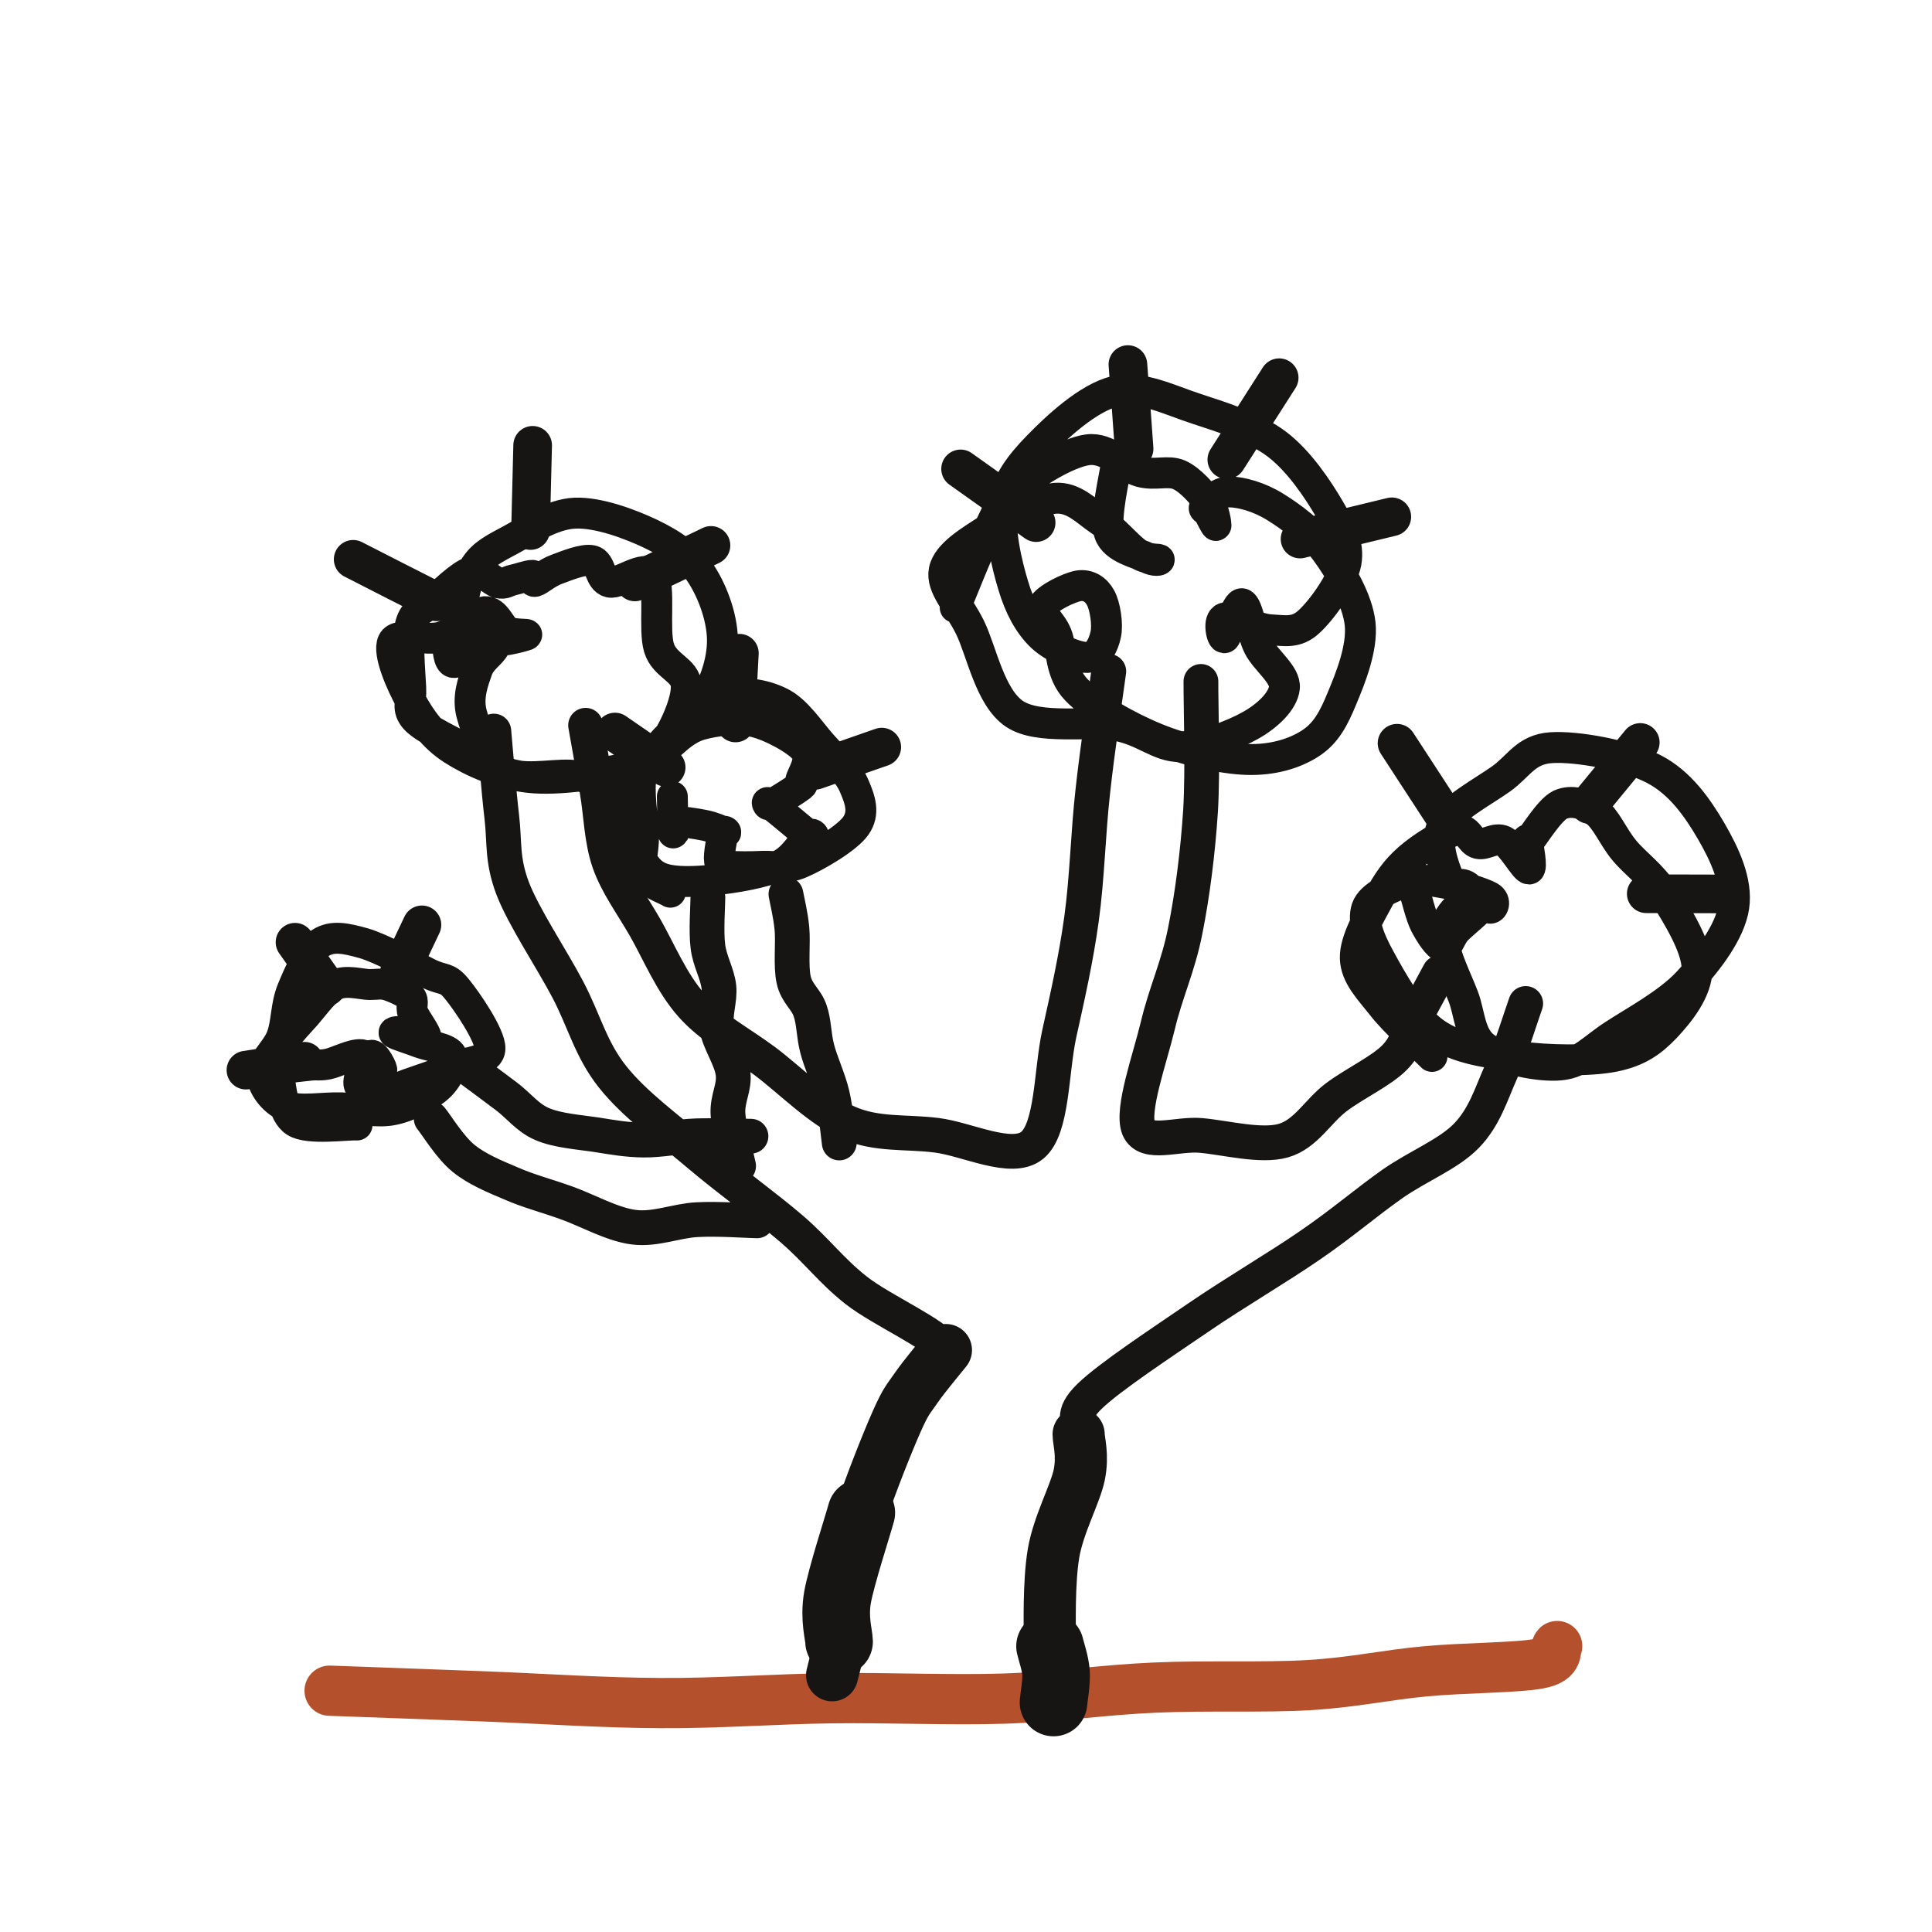
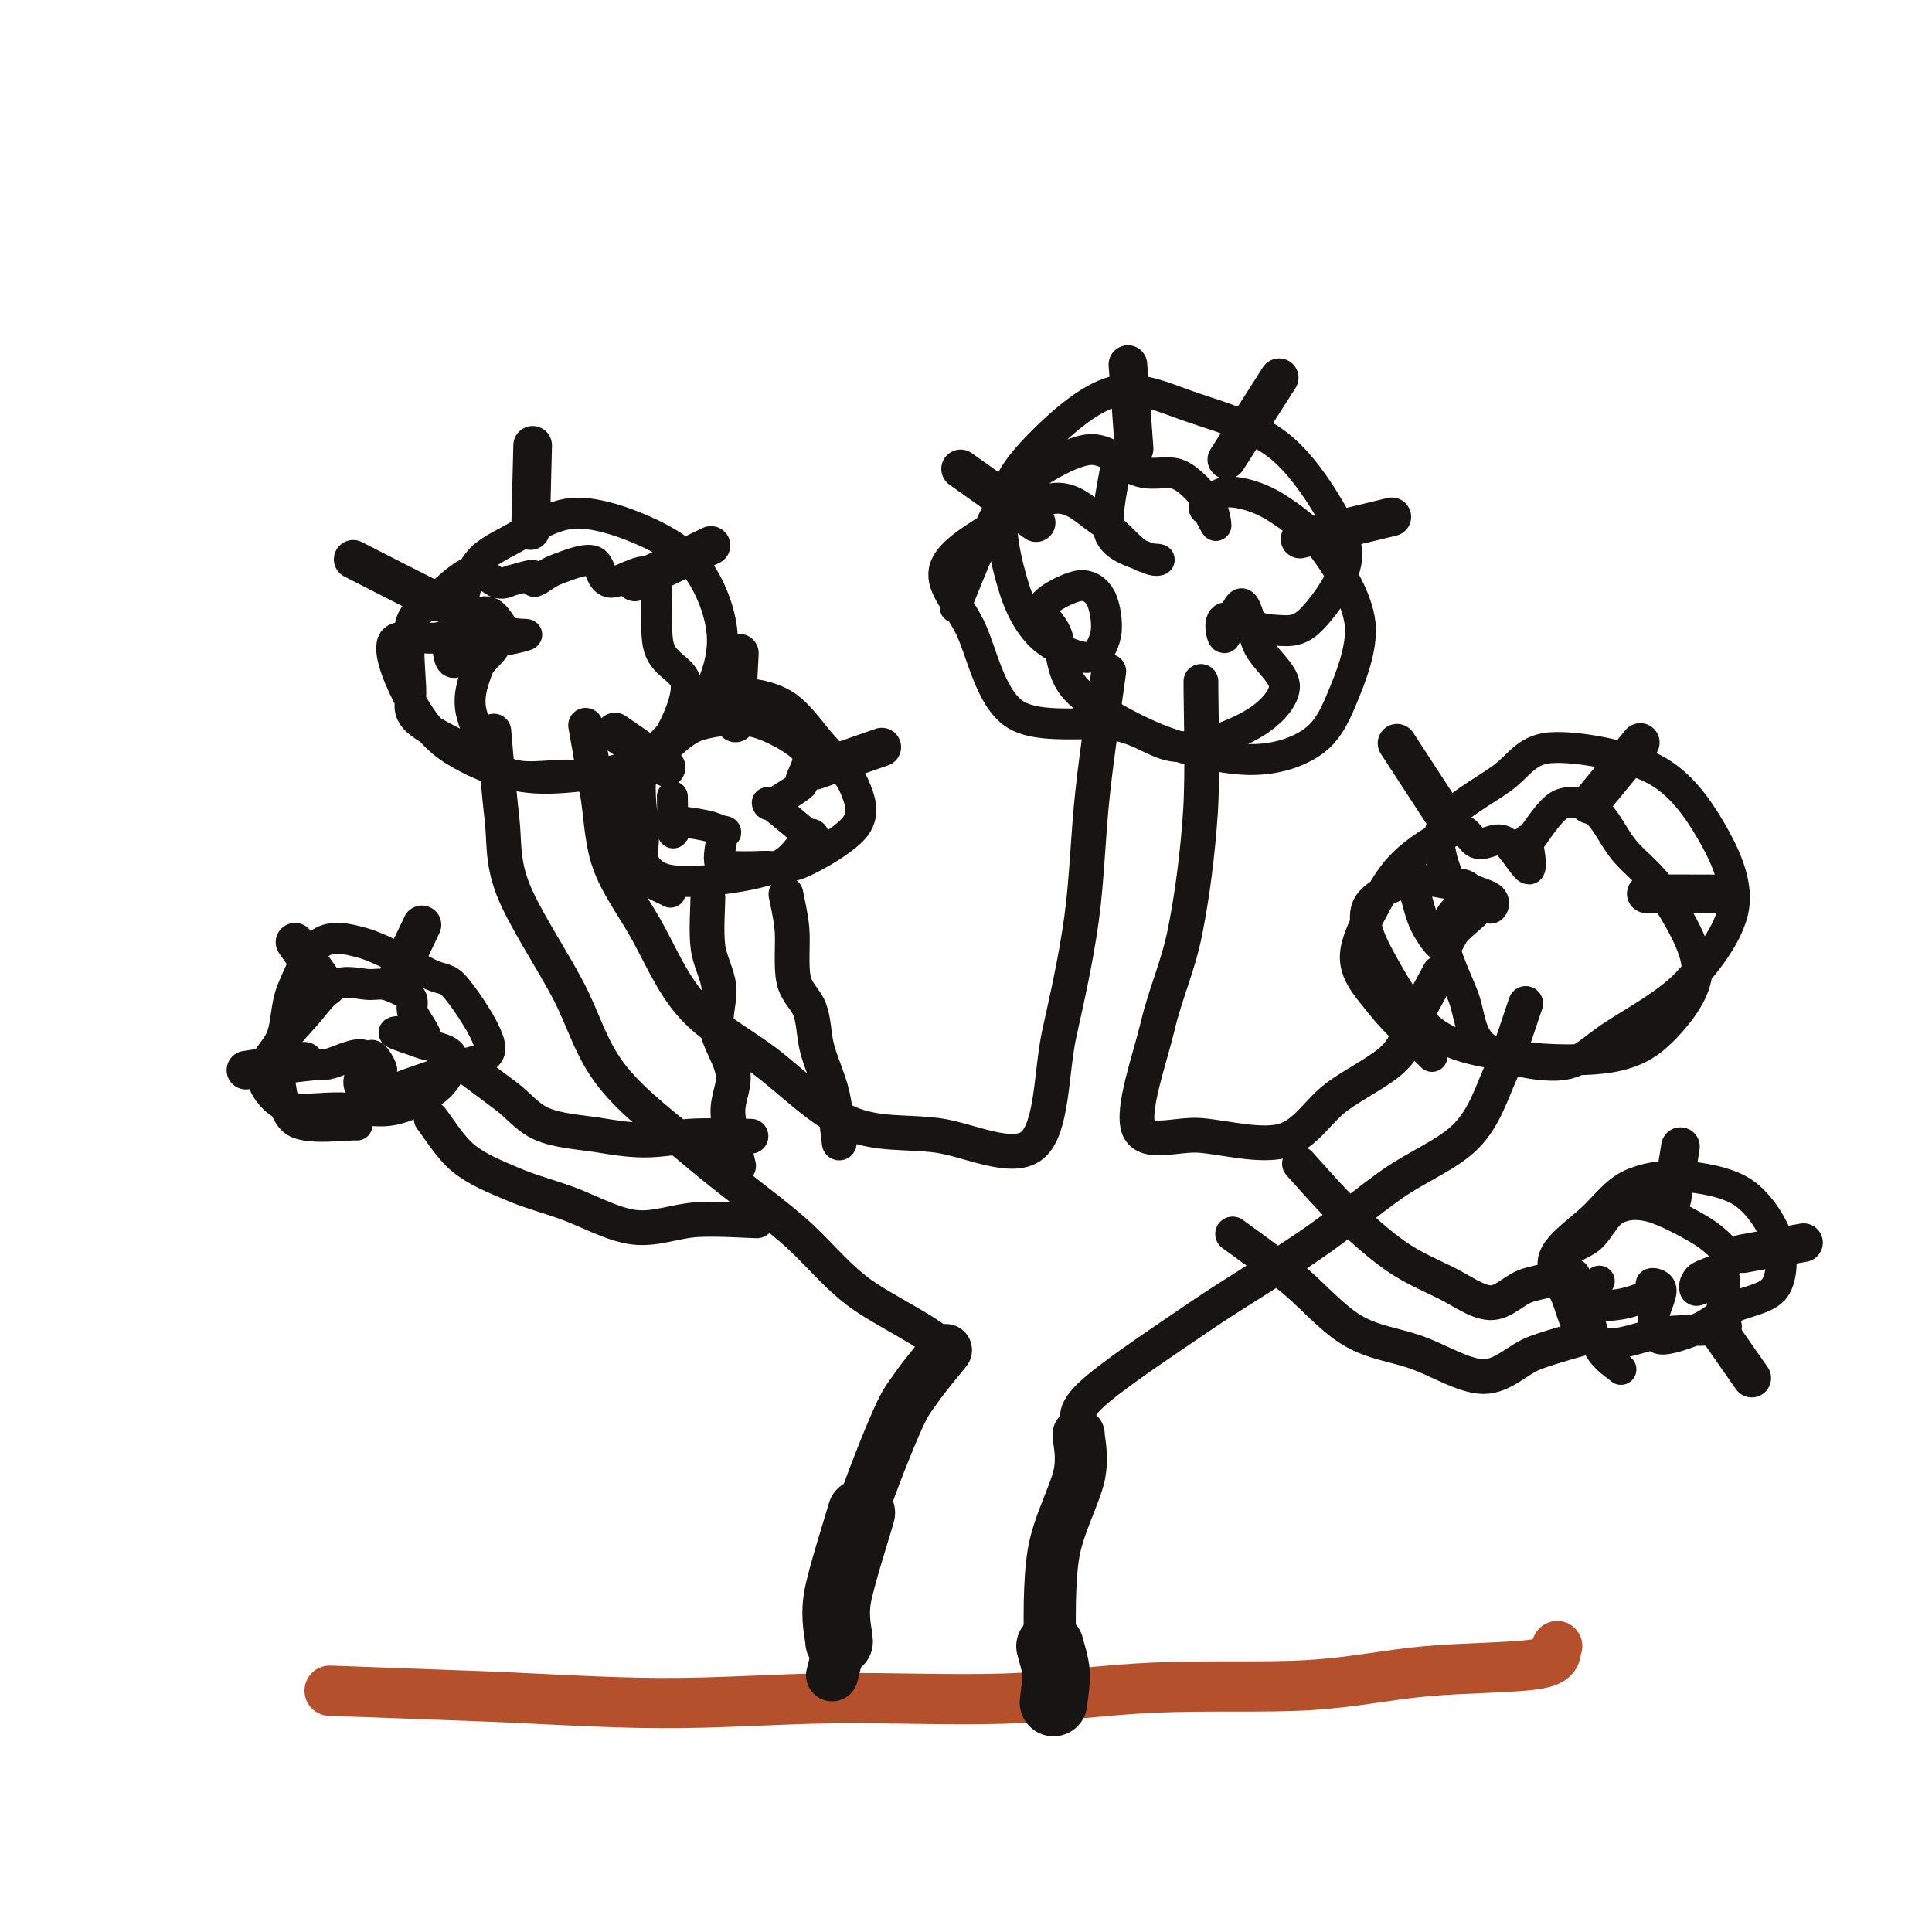
<svg xmlns="http://www.w3.org/2000/svg" viewBox="0 0 100 100" width="100" height="100">
  <g fill="none" stroke="#161513" stroke-linecap="round" stroke-linejoin="round">
    <path d="M17.06 87.51C18.42 87.56 22.35 87.7 25.2 87.81C28.06 87.92 31.22 88.14 34.19 88.15C37.17 88.17 40.09 87.94 43.05 87.9C46.01 87.86 49.17 88.01 51.96 87.92C54.75 87.83 57.15 87.46 59.78 87.35C62.42 87.23 65.43 87.36 67.76 87.22C70.08 87.08 71.77 86.69 73.75 86.51C75.74 86.32 78.52 86.33 79.66 86.11C80.8 85.9 80.44 85.35 80.6 85.2" stroke="#b5502c" stroke-width="2.6" />
-     <path d="M43.07 86.71C43.13 86.42 43.38 85.64 43.43 84.97C43.48 84.3 43.16 83.79 43.35 82.68C43.55 81.57 44.07 79.82 44.58 78.3C45.09 76.78 45.94 74.64 46.42 73.56C46.9 72.48 47.02 72.42 47.44 71.81C47.87 71.19 49.49 70.72 48.96 69.88C48.44 69.04 45.65 67.83 44.32 66.79C42.99 65.74 42.33 64.78 40.98 63.61C39.63 62.45 37.76 61.11 36.21 59.8C34.67 58.49 32.85 57.18 31.71 55.74C30.57 54.31 30.24 52.83 29.38 51.2C28.52 49.57 27.1 47.46 26.53 45.97C25.97 44.48 26.13 43.62 25.97 42.26C25.81 40.91 25.63 38.58 25.56 37.84M78.97 51.94C78.75 52.54 78.2 54.35 77.69 55.49C77.18 56.63 76.84 57.82 75.9 58.79C74.96 59.75 73.42 60.34 72.07 61.28C70.72 62.23 69.48 63.31 67.8 64.46C66.13 65.61 63.92 66.9 62.02 68.2C60.12 69.5 57.43 71.27 56.4 72.27C55.36 73.28 55.92 73.56 55.83 74.24C55.74 74.91 56.07 75.32 55.86 76.35C55.64 77.37 54.78 78.92 54.53 80.4C54.28 81.88 54.33 84.18 54.35 85.21C54.38 86.24 54.63 86.1 54.66 86.59C54.69 87.07 54.55 87.86 54.53 88.12M30.31 37.54C30.41 38.11 30.7 39.73 30.9 40.91C31.11 42.09 31.12 43.45 31.53 44.63C31.95 45.81 32.67 46.76 33.38 47.99C34.09 49.23 34.76 50.88 35.8 52.04C36.83 53.2 38.25 53.93 39.61 54.94C40.96 55.96 42.44 57.49 43.92 58.12C45.4 58.76 46.89 58.56 48.47 58.76C50.05 58.95 52.37 60.15 53.43 59.28C54.48 58.41 54.4 55.5 54.82 53.54C55.25 51.59 55.69 49.66 55.98 47.56C56.27 45.47 56.32 43.12 56.56 40.99C56.79 38.85 57.25 35.79 57.39 34.75M62.16 35.27C62.15 36.38 62.27 39.82 62.14 41.97C62 44.12 61.72 46.31 61.35 48.16C60.99 50.01 60.33 51.38 59.93 53.08C59.52 54.79 58.56 57.44 58.93 58.39C59.31 59.33 60.92 58.66 62.16 58.77C63.41 58.88 65.26 59.37 66.42 59.04C67.59 58.71 68.21 57.51 69.17 56.79C70.13 56.07 71.51 55.43 72.19 54.73C72.88 54.03 72.9 53.34 73.28 52.61C73.67 51.88 74.3 50.73 74.5 50.35M38.23 60.35C38.14 59.9 37.73 58.46 37.68 57.66C37.63 56.85 38.04 56.29 37.94 55.55C37.85 54.8 37.22 53.94 37.1 53.19C36.98 52.45 37.28 51.78 37.21 51.08C37.13 50.38 36.73 49.75 36.64 48.98C36.54 48.21 36.64 46.87 36.64 46.45M43.44 59.16C43.38 58.74 43.27 57.47 43.08 56.66C42.89 55.85 42.49 55.02 42.3 54.29C42.11 53.57 42.14 52.9 41.93 52.31C41.73 51.71 41.23 51.42 41.08 50.71C40.92 50.01 41.06 48.79 40.99 48.06C40.92 47.32 40.73 46.58 40.68 46.28M39.18 63.19C38.66 63.18 37.14 63.07 36.08 63.13C35.02 63.18 33.93 63.66 32.81 63.52C31.69 63.38 30.41 62.65 29.35 62.27C28.3 61.89 27.38 61.66 26.49 61.27C25.59 60.89 24.69 60.52 24 59.96C23.3 59.4 22.6 58.24 22.32 57.9M38.87 58.81C38.4 58.81 36.98 58.76 36.05 58.79C35.12 58.82 34.18 59.02 33.31 59.01C32.45 59 31.72 58.87 30.85 58.73C29.97 58.6 28.84 58.52 28.06 58.18C27.29 57.85 26.86 57.23 26.19 56.73C25.52 56.22 24.4 55.4 24.04 55.13" stroke-width="1.8" />
+     <path d="M43.07 86.71C43.13 86.42 43.38 85.64 43.43 84.97C43.48 84.3 43.16 83.79 43.35 82.68C43.55 81.57 44.07 79.82 44.58 78.3C45.09 76.78 45.94 74.64 46.42 73.56C46.9 72.48 47.02 72.42 47.44 71.81C47.87 71.19 49.49 70.72 48.96 69.88C48.44 69.04 45.65 67.83 44.32 66.79C42.99 65.74 42.33 64.78 40.98 63.61C39.63 62.45 37.76 61.11 36.21 59.8C34.67 58.49 32.85 57.18 31.71 55.74C30.57 54.31 30.24 52.83 29.38 51.2C28.52 49.57 27.1 47.46 26.53 45.97C25.97 44.48 26.13 43.62 25.97 42.26C25.81 40.91 25.63 38.58 25.56 37.84M78.97 51.94C78.75 52.54 78.2 54.35 77.69 55.49C77.18 56.63 76.84 57.82 75.9 58.79C74.96 59.75 73.42 60.34 72.07 61.28C70.72 62.23 69.48 63.31 67.8 64.46C66.13 65.61 63.92 66.9 62.02 68.2C60.12 69.5 57.43 71.27 56.4 72.27C55.36 73.28 55.92 73.56 55.83 74.24C55.74 74.91 56.07 75.32 55.86 76.35C55.64 77.37 54.78 78.92 54.53 80.4C54.28 81.88 54.33 84.18 54.35 85.21C54.38 86.24 54.63 86.1 54.66 86.59C54.69 87.07 54.55 87.86 54.53 88.12M30.31 37.54C30.41 38.11 30.7 39.73 30.9 40.91C31.11 42.09 31.12 43.45 31.53 44.63C31.95 45.81 32.67 46.76 33.38 47.99C34.09 49.23 34.76 50.88 35.8 52.04C36.83 53.2 38.25 53.93 39.61 54.94C40.96 55.96 42.44 57.49 43.92 58.12C45.4 58.76 46.89 58.56 48.47 58.76C50.05 58.95 52.37 60.15 53.43 59.28C54.48 58.41 54.4 55.5 54.82 53.54C55.25 51.59 55.69 49.66 55.98 47.56C56.27 45.47 56.32 43.12 56.56 40.99C56.79 38.85 57.25 35.79 57.39 34.75M62.16 35.27C62.15 36.38 62.27 39.82 62.14 41.97C62 44.12 61.72 46.31 61.35 48.16C60.99 50.01 60.33 51.38 59.93 53.08C59.52 54.79 58.56 57.44 58.93 58.39C59.31 59.33 60.92 58.66 62.16 58.77C63.41 58.88 65.26 59.37 66.42 59.04C67.59 58.71 68.21 57.51 69.17 56.79C70.13 56.07 71.51 55.43 72.19 54.73C72.88 54.03 72.9 53.34 73.28 52.61C73.67 51.88 74.3 50.73 74.5 50.35M38.23 60.35C38.14 59.9 37.73 58.46 37.68 57.66C37.63 56.85 38.04 56.29 37.94 55.55C37.85 54.8 37.22 53.94 37.1 53.19C36.98 52.45 37.28 51.78 37.21 51.08C37.13 50.38 36.73 49.75 36.64 48.98C36.54 48.21 36.64 46.87 36.64 46.45M43.44 59.16C43.38 58.74 43.27 57.47 43.08 56.66C42.89 55.85 42.49 55.02 42.3 54.29C42.11 53.57 42.14 52.9 41.93 52.31C41.73 51.71 41.23 51.42 41.08 50.71C40.92 50.01 41.06 48.79 40.99 48.06C40.92 47.32 40.73 46.58 40.68 46.28M39.18 63.19C38.66 63.18 37.14 63.07 36.08 63.13C35.02 63.18 33.93 63.66 32.81 63.52C31.69 63.38 30.41 62.65 29.35 62.27C28.3 61.89 27.38 61.66 26.49 61.27C25.59 60.89 24.69 60.52 24 59.96C23.3 59.4 22.6 58.24 22.32 57.9M38.87 58.81C38.4 58.81 36.98 58.76 36.05 58.79C35.12 58.82 34.18 59.02 33.31 59.01C32.45 59 31.72 58.87 30.85 58.73C29.97 58.6 28.84 58.52 28.06 58.18C27.29 57.85 26.86 57.23 26.19 56.73C25.52 56.22 24.4 55.4 24.04 55.13M67.26 60.23C67.66 60.67 68.85 62.04 69.69 62.84C70.52 63.64 71.41 64.43 72.27 65.03C73.12 65.62 74.03 66 74.84 66.4C75.65 66.8 76.43 67.4 77.13 67.43C77.84 67.45 78.35 66.76 79.06 66.53C79.78 66.3 81.03 66.12 81.43 66.04M63.8 63.87C64.3 64.24 65.77 65.28 66.8 66.11C67.83 66.93 68.89 68.2 69.98 68.85C71.06 69.5 72.19 69.6 73.32 70C74.46 70.4 75.76 71.24 76.78 71.25C77.81 71.25 78.53 70.37 79.46 70.02C80.39 69.67 81.89 69.28 82.38 69.13" stroke-width="1.8" />
    <path d="M43.07 86.71C43.13 86.42 43.38 85.64 43.43 84.97C43.48 84.3 43.16 83.79 43.35 82.68C43.55 81.57 44.07 79.82 44.58 78.3C45.09 76.78 45.94 74.64 46.42 73.56C46.9 72.48 47.02 72.42 47.44 71.81C47.87 71.19 48.71 70.2 48.96 69.88M55.83 74.24C55.83 74.59 56.07 75.32 55.86 76.35C55.64 77.37 54.78 78.92 54.53 80.4C54.28 81.88 54.33 84.18 54.35 85.21C54.38 86.24 54.63 86.1 54.66 86.59C54.69 87.07 54.55 87.86 54.53 88.12" stroke-width="2.7" />
    <path d="M43.43 84.97C43.42 84.59 43.16 83.79 43.35 82.68C43.55 81.57 44.38 79.03 44.58 78.3M54.35 85.21C54.4 85.44 54.63 86.1 54.66 86.59C54.69 87.07 54.55 87.86 54.53 88.12" stroke-width="3.5" />
-     <path d="M24 38.72C23.58 38.47 21.95 37.72 21.49 37.2C21.04 36.68 21.3 36.4 21.26 35.59C21.22 34.77 21.06 33.06 21.25 32.32C21.45 31.58 21.88 31.59 22.4 31.14C22.93 30.68 23.85 29.75 24.41 29.59C24.98 29.43 25.44 30.1 25.8 30.17C26.15 30.24 26.25 30.09 26.55 30.02C26.84 29.96 27.37 29.77 27.56 29.78C27.75 29.8 27.49 30.14 27.7 30.09C27.91 30.03 28.31 29.65 28.81 29.47C29.3 29.29 30.2 28.91 30.65 29.02C31.11 29.13 31.03 30 31.55 30.13C32.07 30.25 33.35 29.18 33.78 29.75C34.2 30.32 33.82 32.58 34.11 33.53C34.4 34.49 35.49 34.66 35.52 35.5C35.56 36.34 34.85 37.87 34.32 38.58C33.79 39.29 33.5 39.48 32.34 39.76C31.19 40.04 28.87 40.41 27.38 40.24C25.9 40.08 24.45 39.44 23.43 38.79C22.42 38.14 21.79 37.24 21.28 36.32C20.76 35.39 20.06 33.79 20.33 33.23C20.59 32.67 22.07 33.22 22.87 32.96C23.66 32.69 24.53 31.71 25.1 31.66C25.66 31.62 25.9 32.48 26.25 32.68C26.61 32.88 27.42 32.79 27.24 32.87C27.06 32.94 25.7 33.32 25.15 33.13C24.61 32.93 24.05 32.34 23.96 31.7C23.87 31.06 24.18 29.93 24.6 29.31C25.01 28.68 25.58 28.4 26.44 27.94C27.3 27.48 28.55 26.61 29.76 26.56C30.97 26.51 32.61 27.12 33.7 27.64C34.79 28.17 35.68 28.76 36.29 29.71C36.91 30.66 37.44 32.11 37.39 33.32C37.34 34.53 36.85 35.81 36 36.95C35.16 38.09 33.42 39.65 32.33 40.17C31.25 40.7 30.54 40.17 29.5 40.12C28.45 40.08 26.92 40.44 26.08 39.91C25.23 39.38 24.64 37.81 24.41 36.94C24.18 36.06 24.5 35.26 24.7 34.68C24.89 34.11 25.44 33.83 25.6 33.47C25.76 33.12 25.79 32.54 25.65 32.56C25.52 32.58 25.14 33.31 24.78 33.6C24.41 33.89 23.74 34.32 23.47 34.29C23.2 34.26 23.2 33.55 23.16 33.42C23.11 33.29 23.19 33.51 23.19 33.53M49.44 31.44C49.72 30.8 50.56 28.62 51.08 27.59C51.61 26.56 51.73 25.98 52.6 25.26C53.47 24.54 55.23 23.42 56.3 23.28C57.37 23.14 58.21 24.19 59 24.41C59.79 24.63 60.45 24.32 61.04 24.58C61.63 24.85 62.24 25.57 62.56 26.01C62.87 26.44 62.94 27.11 62.94 27.19C62.94 27.28 62.65 26.69 62.56 26.52C62.47 26.36 62.21 26.37 62.39 26.2C62.57 26.02 63.04 25.45 63.64 25.46C64.25 25.47 65.18 25.72 66.01 26.24C66.85 26.76 67.92 27.55 68.65 28.56C69.38 29.57 70.26 31.02 70.4 32.29C70.53 33.55 69.89 35.12 69.46 36.15C69.03 37.19 68.64 37.95 67.82 38.48C67 39.01 65.87 39.35 64.55 39.31C63.22 39.27 61.31 38.82 59.84 38.22C58.37 37.62 56.56 36.6 55.71 35.7C54.85 34.81 54.98 33.57 54.69 32.85C54.4 32.13 53.78 31.81 53.97 31.39C54.16 30.97 55.34 30.4 55.84 30.32C56.33 30.25 56.73 30.51 56.96 30.93C57.2 31.35 57.35 32.33 57.23 32.85C57.12 33.36 56.83 34.01 56.28 34.03C55.72 34.04 54.53 33.54 53.89 32.92C53.25 32.3 52.77 31.41 52.44 30.29C52.1 29.17 51.68 27.38 51.89 26.18C52.11 24.98 52.77 24.08 53.74 23.09C54.7 22.1 56.34 20.58 57.7 20.26C59.07 19.94 60.53 20.71 61.93 21.16C63.33 21.62 64.94 22.12 66.09 22.99C67.23 23.85 68.2 25.31 68.8 26.33C69.39 27.35 69.84 28.14 69.67 29.12C69.49 30.1 68.38 31.62 67.73 32.2C67.09 32.78 66.52 32.64 65.79 32.6C65.07 32.57 63.81 31.92 63.41 31.98C63.01 32.05 63.25 33.12 63.39 33C63.54 32.87 64 31.17 64.29 31.25C64.58 31.33 64.78 32.74 65.15 33.47C65.52 34.19 66.55 34.92 66.48 35.6C66.41 36.28 65.62 37.05 64.72 37.55C63.82 38.06 62.26 38.65 61.11 38.65C59.96 38.65 59.26 37.84 57.83 37.56C56.4 37.28 53.78 37.8 52.51 36.95C51.24 36.1 50.81 33.71 50.21 32.48C49.6 31.24 48.7 30.38 48.87 29.53C49.04 28.67 50.27 27.97 51.22 27.35C52.18 26.73 53.67 25.86 54.62 25.79C55.57 25.72 56.22 26.45 56.93 26.93C57.64 27.4 58.37 28.31 58.88 28.65C59.39 28.99 59.91 28.92 59.99 28.96C60.07 28.99 59.78 29.09 59.35 28.86C58.92 28.63 57.68 28.4 57.42 27.59C57.16 26.78 57.72 24.59 57.78 23.99M74.12 54.68C73.69 54.24 72.21 52.91 71.55 52.06C70.88 51.21 70.18 50.52 70.15 49.6C70.12 48.67 70.9 47.37 71.36 46.51C71.82 45.65 72.24 45.04 72.91 44.45C73.58 43.86 74.79 43.1 75.39 42.96C75.99 42.83 76.09 43.57 76.5 43.66C76.9 43.76 77.39 43.31 77.83 43.53C78.27 43.74 78.93 44.98 79.14 44.98C79.34 44.98 79.08 43.76 79.07 43.52C79.07 43.29 78.83 43.89 79.11 43.58C79.39 43.27 80.19 41.92 80.76 41.65C81.34 41.39 82.03 41.59 82.58 41.99C83.13 42.38 83.47 43.28 84.06 44C84.65 44.72 85.51 45.28 86.14 46.3C86.77 47.32 87.83 48.98 87.84 50.12C87.85 51.27 86.92 52.41 86.21 53.17C85.49 53.92 84.81 54.42 83.54 54.68C82.28 54.93 80.14 54.9 78.6 54.69C77.05 54.49 75.45 54.31 74.26 53.46C73.06 52.62 72.02 50.72 71.43 49.64C70.84 48.57 70.52 47.69 70.74 47.02C70.96 46.36 72.08 45.88 72.77 45.66C73.46 45.45 74.16 45.6 74.88 45.73C75.6 45.86 76.73 46.21 77.1 46.42C77.47 46.63 77.28 47.09 77.08 47C76.89 46.91 76.28 46.14 75.93 45.88C75.58 45.62 75.18 45.97 74.97 45.44C74.76 44.91 74.22 43.55 74.68 42.69C75.13 41.84 76.76 40.98 77.69 40.32C78.63 39.65 78.97 38.79 80.28 38.7C81.6 38.61 84.21 39.08 85.59 39.8C86.97 40.51 87.86 41.81 88.56 43C89.25 44.19 89.94 45.63 89.74 46.94C89.54 48.24 88.4 49.74 87.36 50.85C86.33 51.95 84.63 52.85 83.53 53.57C82.43 54.28 81.88 55.01 80.77 55.12C79.67 55.23 77.73 54.82 76.89 54.23C76.05 53.64 76.09 52.48 75.73 51.56C75.37 50.63 74.77 49.44 74.72 48.68C74.67 47.92 75.08 47.32 75.41 47.01C75.74 46.71 76.71 46.66 76.7 46.85C76.7 47.03 75.72 47.78 75.38 48.14C75.05 48.5 74.96 49.06 74.69 49.01C74.42 48.96 74.02 48.32 73.77 47.85C73.53 47.38 73.32 46.46 73.23 46.19M34.7 46.18C34.47 46.02 33.52 45.72 33.29 45.23C33.06 44.74 33.32 44.1 33.31 43.25C33.29 42.4 33.01 40.88 33.21 40.12C33.42 39.35 34.02 39.09 34.53 38.66C35.04 38.22 35.51 37.73 36.26 37.51C37.01 37.3 38.14 37.15 39.05 37.36C39.95 37.58 41.28 38.31 41.68 38.82C42.08 39.33 41.49 40.11 41.44 40.42C41.4 40.73 41.65 40.5 41.43 40.69C41.2 40.87 40.37 41.39 40.09 41.55C39.82 41.71 39.8 41.63 39.77 41.65C39.75 41.67 39.58 41.38 39.93 41.66C40.29 41.93 41.6 43.04 41.92 43.3C42.25 43.57 42.14 42.99 41.87 43.24C41.6 43.49 41.14 44.42 40.33 44.8C39.52 45.19 38.01 45.43 37 45.54C35.99 45.65 34.93 45.69 34.27 45.46C33.6 45.23 33.33 44.72 33.01 44.16C32.68 43.6 32.29 42.73 32.32 42.08C32.35 41.43 32.83 40.92 33.2 40.26C33.57 39.61 33.84 38.86 34.56 38.16C35.28 37.46 36.55 36.36 37.52 36.06C38.49 35.76 39.55 35.95 40.38 36.36C41.22 36.77 41.88 37.8 42.52 38.53C43.16 39.25 43.93 39.99 44.22 40.7C44.52 41.4 44.76 42.08 44.3 42.74C43.84 43.4 42.27 44.31 41.46 44.66C40.66 45.01 40.11 44.81 39.48 44.84C38.86 44.87 38.09 44.87 37.71 44.83C37.34 44.78 37.29 44.83 37.24 44.55C37.19 44.26 37.37 43.38 37.42 43.13C37.46 42.89 37.67 43.15 37.51 43.08C37.36 43.01 36.89 42.8 36.47 42.72C36.04 42.63 35.24 42.5 34.97 42.56C34.7 42.62 34.88 43.32 34.85 43.09C34.82 42.87 34.81 41.54 34.8 41.23M18.48 58.23C17.95 58.2 15.96 58.49 15.29 58.06C14.61 57.63 14.56 56.31 14.43 55.66C14.31 55.01 14.33 54.67 14.56 54.15C14.79 53.62 15.37 53.05 15.84 52.52C16.3 51.99 16.82 51.23 17.37 50.97C17.92 50.71 18.68 50.95 19.12 50.96C19.57 50.96 19.71 50.89 20.06 50.99C20.41 51.1 21.03 51.37 21.24 51.6C21.46 51.84 21.24 52.07 21.37 52.42C21.5 52.77 22.11 53.54 22.04 53.7C21.97 53.87 21.22 53.45 20.95 53.41C20.68 53.37 20.29 53.39 20.42 53.48C20.55 53.57 21.22 53.77 21.71 53.96C22.21 54.15 23.2 54.25 23.37 54.63C23.54 55.01 23.23 55.76 22.73 56.23C22.24 56.7 21.23 57.25 20.39 57.43C19.54 57.62 18.59 57.37 17.66 57.34C16.73 57.31 15.5 57.55 14.81 57.26C14.13 56.98 13.58 56.21 13.54 55.6C13.5 55 14.33 54.37 14.59 53.64C14.85 52.92 14.79 52.06 15.12 51.25C15.45 50.45 15.97 49.22 16.58 48.81C17.2 48.41 17.88 48.56 18.82 48.82C19.75 49.09 21.37 49.99 22.18 50.39C22.98 50.78 23.11 50.53 23.64 51.18C24.17 51.82 25.38 53.6 25.36 54.27C25.34 54.95 24.23 54.93 23.52 55.24C22.81 55.55 21.68 55.91 21.1 56.12C20.52 56.33 20.44 56.5 20.02 56.51C19.6 56.51 18.73 56.47 18.59 56.16C18.46 55.84 19.01 54.76 19.2 54.63C19.39 54.51 19.84 55.41 19.75 55.4C19.67 55.39 19.16 54.65 18.7 54.59C18.24 54.54 17.43 54.98 17 55.07C16.57 55.16 16.42 55.1 16.11 55.13C15.81 55.16 15.34 55.21 15.19 55.23" stroke-width="1.6" />
-     <path d="M22.6 31.15C21.88 30.79 19 29.32 18.28 28.95M27.46 27.46C27.48 26.73 27.55 23.79 27.57 23.05M32.86 30.12C33.52 29.81 36.14 28.55 36.8 28.23M53.63 27.05C52.98 26.59 50.37 24.73 49.72 24.27M58.7 23.23C58.65 22.5 58.44 19.59 58.38 18.87M63.5 23.79C63.95 23.09 65.76 20.25 66.21 19.55M67.29 27.9C68.08 27.71 71.25 26.94 72.04 26.75M74.72 42.17C74.32 41.55 72.71 39.09 72.31 38.47M82.26 41.64C82.7 41.1 84.46 38.97 84.9 38.43M85.21 46.26C85.91 46.26 88.7 46.27 89.39 46.27M34.48 39.72C34.04 39.41 32.28 38.2 31.83 37.89M38.07 37.42C38.11 36.82 38.24 34.41 38.27 33.81M42.2 39.87C42.77 39.67 45.06 38.87 45.64 38.67M15.76 54.93C15.25 55.01 13.23 55.31 12.73 55.39M16.9 51.08C16.63 50.7 15.54 49.15 15.27 48.77M20.68 50.3C20.88 49.89 21.65 48.28 21.84 47.87" stroke-width="2" />
+     <path d="M24 38.72C23.58 38.47 21.95 37.72 21.49 37.2C21.04 36.68 21.3 36.4 21.26 35.59C21.22 34.77 21.06 33.06 21.25 32.32C21.45 31.58 21.88 31.59 22.4 31.14C22.93 30.68 23.85 29.75 24.41 29.59C24.98 29.43 25.44 30.1 25.8 30.17C26.15 30.24 26.25 30.09 26.55 30.02C26.84 29.96 27.37 29.77 27.56 29.78C27.75 29.8 27.49 30.14 27.7 30.09C27.91 30.03 28.31 29.65 28.81 29.47C29.3 29.29 30.2 28.91 30.65 29.02C31.11 29.13 31.03 30 31.55 30.13C32.07 30.25 33.35 29.18 33.78 29.75C34.2 30.32 33.82 32.58 34.11 33.53C34.4 34.49 35.49 34.66 35.52 35.5C35.56 36.34 34.85 37.87 34.32 38.58C33.79 39.29 33.5 39.48 32.34 39.76C31.19 40.04 28.87 40.41 27.38 40.24C25.9 40.08 24.45 39.44 23.43 38.79C22.42 38.14 21.79 37.24 21.28 36.32C20.76 35.39 20.06 33.79 20.33 33.23C20.59 32.67 22.07 33.22 22.87 32.96C23.66 32.69 24.53 31.71 25.1 31.66C25.66 31.62 25.9 32.48 26.25 32.68C26.61 32.88 27.42 32.79 27.24 32.87C27.06 32.94 25.7 33.32 25.15 33.13C24.61 32.93 24.05 32.34 23.96 31.7C23.87 31.06 24.18 29.93 24.6 29.31C25.01 28.68 25.58 28.4 26.44 27.94C27.3 27.48 28.55 26.61 29.76 26.56C30.97 26.51 32.61 27.12 33.7 27.64C34.79 28.17 35.68 28.76 36.29 29.71C36.91 30.66 37.44 32.11 37.39 33.32C37.34 34.53 36.85 35.81 36 36.95C35.16 38.09 33.42 39.65 32.33 40.17C31.25 40.7 30.54 40.17 29.5 40.12C28.45 40.08 26.92 40.44 26.08 39.91C25.23 39.38 24.64 37.81 24.41 36.94C24.18 36.06 24.5 35.26 24.7 34.68C24.89 34.11 25.44 33.83 25.6 33.47C25.76 33.12 25.79 32.54 25.65 32.56C25.52 32.58 25.14 33.31 24.78 33.6C24.41 33.89 23.74 34.32 23.47 34.29C23.2 34.26 23.2 33.55 23.16 33.42C23.11 33.29 23.19 33.51 23.19 33.53M49.44 31.44C49.72 30.8 50.56 28.62 51.08 27.59C51.61 26.56 51.73 25.98 52.6 25.26C53.47 24.54 55.23 23.42 56.3 23.28C57.37 23.14 58.21 24.19 59 24.41C59.79 24.63 60.45 24.32 61.04 24.58C61.63 24.85 62.24 25.57 62.56 26.01C62.87 26.44 62.94 27.11 62.94 27.19C62.94 27.28 62.65 26.69 62.56 26.52C62.47 26.36 62.21 26.37 62.39 26.2C62.57 26.02 63.04 25.45 63.64 25.46C64.25 25.47 65.18 25.72 66.01 26.24C66.85 26.76 67.92 27.55 68.65 28.56C69.38 29.57 70.26 31.02 70.4 32.29C70.53 33.55 69.89 35.12 69.46 36.15C69.03 37.19 68.64 37.95 67.82 38.48C67 39.01 65.87 39.35 64.55 39.31C63.22 39.27 61.31 38.82 59.84 38.22C58.37 37.62 56.56 36.6 55.71 35.7C54.85 34.81 54.98 33.57 54.69 32.85C54.4 32.13 53.78 31.81 53.97 31.39C54.16 30.97 55.34 30.4 55.84 30.32C56.33 30.25 56.73 30.51 56.96 30.93C57.2 31.35 57.35 32.33 57.23 32.85C57.12 33.36 56.83 34.01 56.28 34.03C55.72 34.04 54.53 33.54 53.89 32.92C53.25 32.3 52.77 31.41 52.44 30.29C52.1 29.17 51.68 27.38 51.89 26.18C52.11 24.98 52.77 24.08 53.74 23.09C54.7 22.1 56.34 20.58 57.7 20.26C59.07 19.94 60.53 20.71 61.93 21.16C63.33 21.62 64.94 22.12 66.09 22.99C67.23 23.85 68.2 25.31 68.8 26.33C69.39 27.35 69.84 28.14 69.67 29.12C69.49 30.1 68.38 31.62 67.73 32.2C67.09 32.78 66.52 32.64 65.79 32.6C65.07 32.57 63.81 31.92 63.41 31.98C63.01 32.05 63.25 33.12 63.39 33C63.54 32.87 64 31.17 64.29 31.25C64.58 31.33 64.78 32.74 65.15 33.47C65.52 34.19 66.55 34.92 66.48 35.6C66.41 36.28 65.62 37.05 64.72 37.55C63.82 38.06 62.26 38.65 61.11 38.65C59.96 38.65 59.26 37.84 57.83 37.56C56.4 37.28 53.78 37.8 52.51 36.95C51.24 36.1 50.81 33.71 50.21 32.48C49.6 31.24 48.7 30.38 48.87 29.53C49.04 28.67 50.27 27.97 51.22 27.35C52.18 26.73 53.67 25.86 54.62 25.79C55.57 25.72 56.22 26.45 56.93 26.93C57.64 27.4 58.37 28.31 58.88 28.65C59.39 28.99 59.91 28.92 59.99 28.96C60.07 28.99 59.78 29.09 59.35 28.86C58.92 28.63 57.68 28.4 57.42 27.59C57.16 26.78 57.72 24.59 57.78 23.99M74.12 54.68C73.69 54.24 72.21 52.91 71.55 52.06C70.88 51.21 70.18 50.52 70.15 49.6C70.12 48.67 70.9 47.37 71.36 46.51C71.82 45.65 72.24 45.04 72.91 44.45C73.58 43.86 74.79 43.1 75.39 42.96C75.99 42.83 76.09 43.57 76.5 43.66C76.9 43.76 77.39 43.31 77.83 43.53C78.27 43.74 78.93 44.98 79.14 44.98C79.34 44.98 79.08 43.76 79.07 43.52C79.07 43.29 78.83 43.89 79.11 43.58C79.39 43.27 80.19 41.92 80.76 41.65C81.34 41.39 82.03 41.59 82.58 41.99C83.13 42.38 83.47 43.28 84.06 44C84.65 44.72 85.51 45.28 86.14 46.3C86.77 47.32 87.83 48.98 87.84 50.12C87.85 51.27 86.92 52.41 86.21 53.17C85.49 53.92 84.81 54.42 83.54 54.68C82.28 54.93 80.14 54.9 78.6 54.69C77.05 54.49 75.45 54.31 74.26 53.46C73.06 52.62 72.02 50.72 71.43 49.64C70.84 48.57 70.52 47.69 70.74 47.02C70.96 46.36 72.08 45.88 72.77 45.66C73.46 45.45 74.16 45.6 74.88 45.73C75.6 45.86 76.73 46.21 77.1 46.42C77.47 46.63 77.28 47.09 77.08 47C76.89 46.91 76.28 46.14 75.93 45.88C75.58 45.62 75.18 45.97 74.97 45.44C74.76 44.91 74.22 43.55 74.68 42.69C75.13 41.84 76.76 40.98 77.69 40.32C78.63 39.65 78.97 38.79 80.28 38.7C81.6 38.61 84.21 39.08 85.59 39.8C86.97 40.51 87.86 41.81 88.56 43C89.25 44.19 89.94 45.63 89.74 46.94C89.54 48.24 88.4 49.74 87.36 50.85C86.33 51.95 84.63 52.85 83.53 53.57C82.43 54.28 81.88 55.01 80.77 55.12C79.67 55.23 77.73 54.82 76.89 54.23C76.05 53.64 76.09 52.48 75.73 51.56C75.37 50.63 74.77 49.44 74.72 48.68C74.67 47.92 75.08 47.32 75.41 47.01C75.74 46.71 76.71 46.66 76.7 46.85C76.7 47.03 75.72 47.78 75.38 48.14C75.05 48.5 74.96 49.06 74.69 49.01C74.42 48.96 74.02 48.32 73.77 47.85C73.53 47.38 73.32 46.46 73.23 46.19M34.7 46.18C34.47 46.02 33.52 45.72 33.29 45.23C33.06 44.74 33.32 44.1 33.31 43.25C33.29 42.4 33.01 40.88 33.21 40.12C33.42 39.35 34.02 39.09 34.53 38.66C35.04 38.22 35.51 37.73 36.26 37.51C37.01 37.3 38.14 37.15 39.05 37.36C39.95 37.58 41.28 38.31 41.68 38.82C42.08 39.33 41.49 40.11 41.44 40.42C41.4 40.73 41.65 40.5 41.43 40.69C41.2 40.87 40.37 41.39 40.09 41.55C39.82 41.71 39.8 41.63 39.77 41.65C39.75 41.67 39.58 41.38 39.93 41.66C40.29 41.93 41.6 43.04 41.92 43.3C42.25 43.57 42.14 42.99 41.87 43.24C41.6 43.49 41.14 44.42 40.33 44.8C39.52 45.19 38.01 45.43 37 45.54C35.99 45.65 34.93 45.69 34.27 45.46C33.6 45.23 33.33 44.72 33.01 44.16C32.68 43.6 32.29 42.73 32.32 42.08C32.35 41.43 32.83 40.92 33.2 40.26C33.57 39.61 33.84 38.86 34.56 38.16C35.28 37.46 36.55 36.36 37.52 36.06C38.49 35.76 39.55 35.95 40.38 36.36C41.22 36.77 41.88 37.8 42.52 38.53C43.16 39.25 43.93 39.99 44.22 40.7C44.52 41.4 44.76 42.08 44.3 42.74C43.84 43.4 42.27 44.31 41.46 44.66C40.66 45.01 40.11 44.81 39.48 44.84C38.86 44.87 38.09 44.87 37.71 44.83C37.34 44.78 37.29 44.83 37.24 44.55C37.19 44.26 37.37 43.38 37.42 43.13C37.46 42.89 37.67 43.15 37.51 43.08C37.36 43.01 36.89 42.8 36.47 42.72C36.04 42.63 35.24 42.5 34.97 42.56C34.7 42.62 34.88 43.32 34.85 43.09C34.82 42.87 34.81 41.54 34.8 41.23M18.48 58.23C17.95 58.2 15.96 58.49 15.29 58.06C14.61 57.63 14.56 56.31 14.43 55.66C14.31 55.01 14.33 54.67 14.56 54.15C14.79 53.62 15.37 53.05 15.84 52.52C16.3 51.99 16.82 51.23 17.37 50.97C17.92 50.71 18.68 50.95 19.12 50.96C19.57 50.96 19.71 50.89 20.06 50.99C20.41 51.1 21.03 51.37 21.24 51.6C21.46 51.84 21.24 52.07 21.37 52.42C21.5 52.77 22.11 53.54 22.04 53.7C21.97 53.87 21.22 53.45 20.95 53.41C20.68 53.37 20.29 53.39 20.42 53.48C20.55 53.57 21.22 53.77 21.71 53.96C22.21 54.15 23.2 54.25 23.37 54.63C23.54 55.01 23.23 55.76 22.73 56.23C22.24 56.7 21.23 57.25 20.39 57.43C19.54 57.62 18.59 57.37 17.66 57.34C16.73 57.31 15.5 57.55 14.81 57.26C14.13 56.98 13.58 56.21 13.54 55.6C13.5 55 14.33 54.37 14.59 53.64C14.85 52.92 14.79 52.06 15.12 51.25C15.45 50.45 15.97 49.22 16.58 48.81C17.2 48.41 17.88 48.56 18.82 48.82C19.75 49.09 21.37 49.99 22.18 50.39C22.98 50.78 23.11 50.53 23.64 51.18C24.17 51.82 25.38 53.6 25.36 54.27C25.34 54.95 24.23 54.93 23.52 55.24C22.81 55.55 21.68 55.91 21.1 56.12C20.52 56.33 20.44 56.5 20.02 56.51C19.6 56.51 18.73 56.47 18.59 56.16C18.46 55.84 19.01 54.76 19.2 54.63C19.39 54.51 19.84 55.41 19.75 55.4C19.67 55.39 19.16 54.65 18.7 54.59C18.24 54.54 17.43 54.98 17 55.07C16.57 55.16 16.42 55.1 16.11 55.13C15.81 55.16 15.34 55.21 15.19 55.23M83.9 70.88C83.71 70.69 83.1 70.37 82.76 69.75C82.43 69.14 82.2 67.97 81.9 67.2C81.6 66.42 80.9 65.64 80.98 65.11C81.06 64.58 81.92 64.44 82.36 64.02C82.8 63.6 83.11 62.85 83.62 62.59C84.13 62.33 84.69 62.27 85.42 62.45C86.15 62.63 87.36 63.28 88.01 63.67C88.65 64.06 89.07 64.47 89.3 64.77C89.53 65.07 89.6 65.25 89.37 65.47C89.15 65.7 88.21 65.91 87.94 66.13C87.68 66.35 87.64 66.76 87.79 66.79C87.94 66.82 88.61 66.41 88.86 66.32C89.1 66.23 89.23 65.96 89.27 66.26C89.31 66.56 89.11 67.7 89.09 68.11C89.07 68.53 89.65 68.64 89.17 68.78C88.69 68.91 87.15 68.81 86.22 68.94C85.28 69.07 84.26 69.51 83.55 69.54C82.84 69.57 82.38 69.53 81.97 69.14C81.56 68.74 81.35 67.84 81.1 67.17C80.84 66.5 80.2 65.8 80.43 65.11C80.66 64.42 81.8 63.66 82.46 63.03C83.12 62.4 83.63 61.68 84.4 61.32C85.17 60.96 86.1 60.82 87.07 60.88C88.03 60.95 89.38 61.17 90.2 61.71C91.03 62.26 91.72 63.34 92 64.16C92.28 64.98 92.27 66.07 91.87 66.66C91.47 67.25 90.27 67.37 89.61 67.72C88.95 68.08 88.51 68.51 87.89 68.77C87.28 69.03 86.31 69.38 85.93 69.3C85.54 69.21 85.57 68.69 85.58 68.27C85.59 67.85 86 67.09 85.98 66.78C85.97 66.48 85.58 66.4 85.48 66.44C85.38 66.47 85.64 66.81 85.37 66.99C85.09 67.17 84.35 67.43 83.83 67.51C83.31 67.59 82.44 67.66 82.27 67.46C82.09 67.26 82.7 66.5 82.78 66.31" stroke-width="1.6" />
+     <path d="M22.6 31.15C21.88 30.79 19 29.32 18.28 28.95M27.46 27.46C27.48 26.73 27.55 23.79 27.57 23.05M32.86 30.12C33.52 29.81 36.14 28.55 36.8 28.23M53.63 27.05C52.98 26.59 50.37 24.73 49.72 24.27M58.7 23.23C58.65 22.5 58.44 19.59 58.38 18.87M63.5 23.79C63.95 23.09 65.76 20.25 66.21 19.55M67.29 27.9C68.08 27.71 71.25 26.94 72.04 26.75M74.72 42.17C74.32 41.55 72.71 39.09 72.31 38.47M82.26 41.64C82.7 41.1 84.46 38.97 84.9 38.43M85.21 46.26C85.91 46.26 88.7 46.27 89.39 46.27M34.48 39.72C34.04 39.41 32.28 38.2 31.83 37.89M38.07 37.42C38.11 36.82 38.24 34.41 38.27 33.81M42.2 39.87C42.77 39.67 45.06 38.87 45.64 38.67M15.76 54.93C15.25 55.01 13.23 55.31 12.73 55.39M16.9 51.08C16.63 50.7 15.54 49.15 15.27 48.77M20.68 50.3C20.88 49.89 21.65 48.28 21.84 47.87M86.54 62.05C86.62 61.6 86.91 59.8 86.98 59.35M90.22 64.89C90.74 64.79 92.83 64.41 93.35 64.32M89.06 69.02C89.33 69.41 90.4 70.95 90.67 71.33" stroke-width="2" />
  </g>
</svg>
